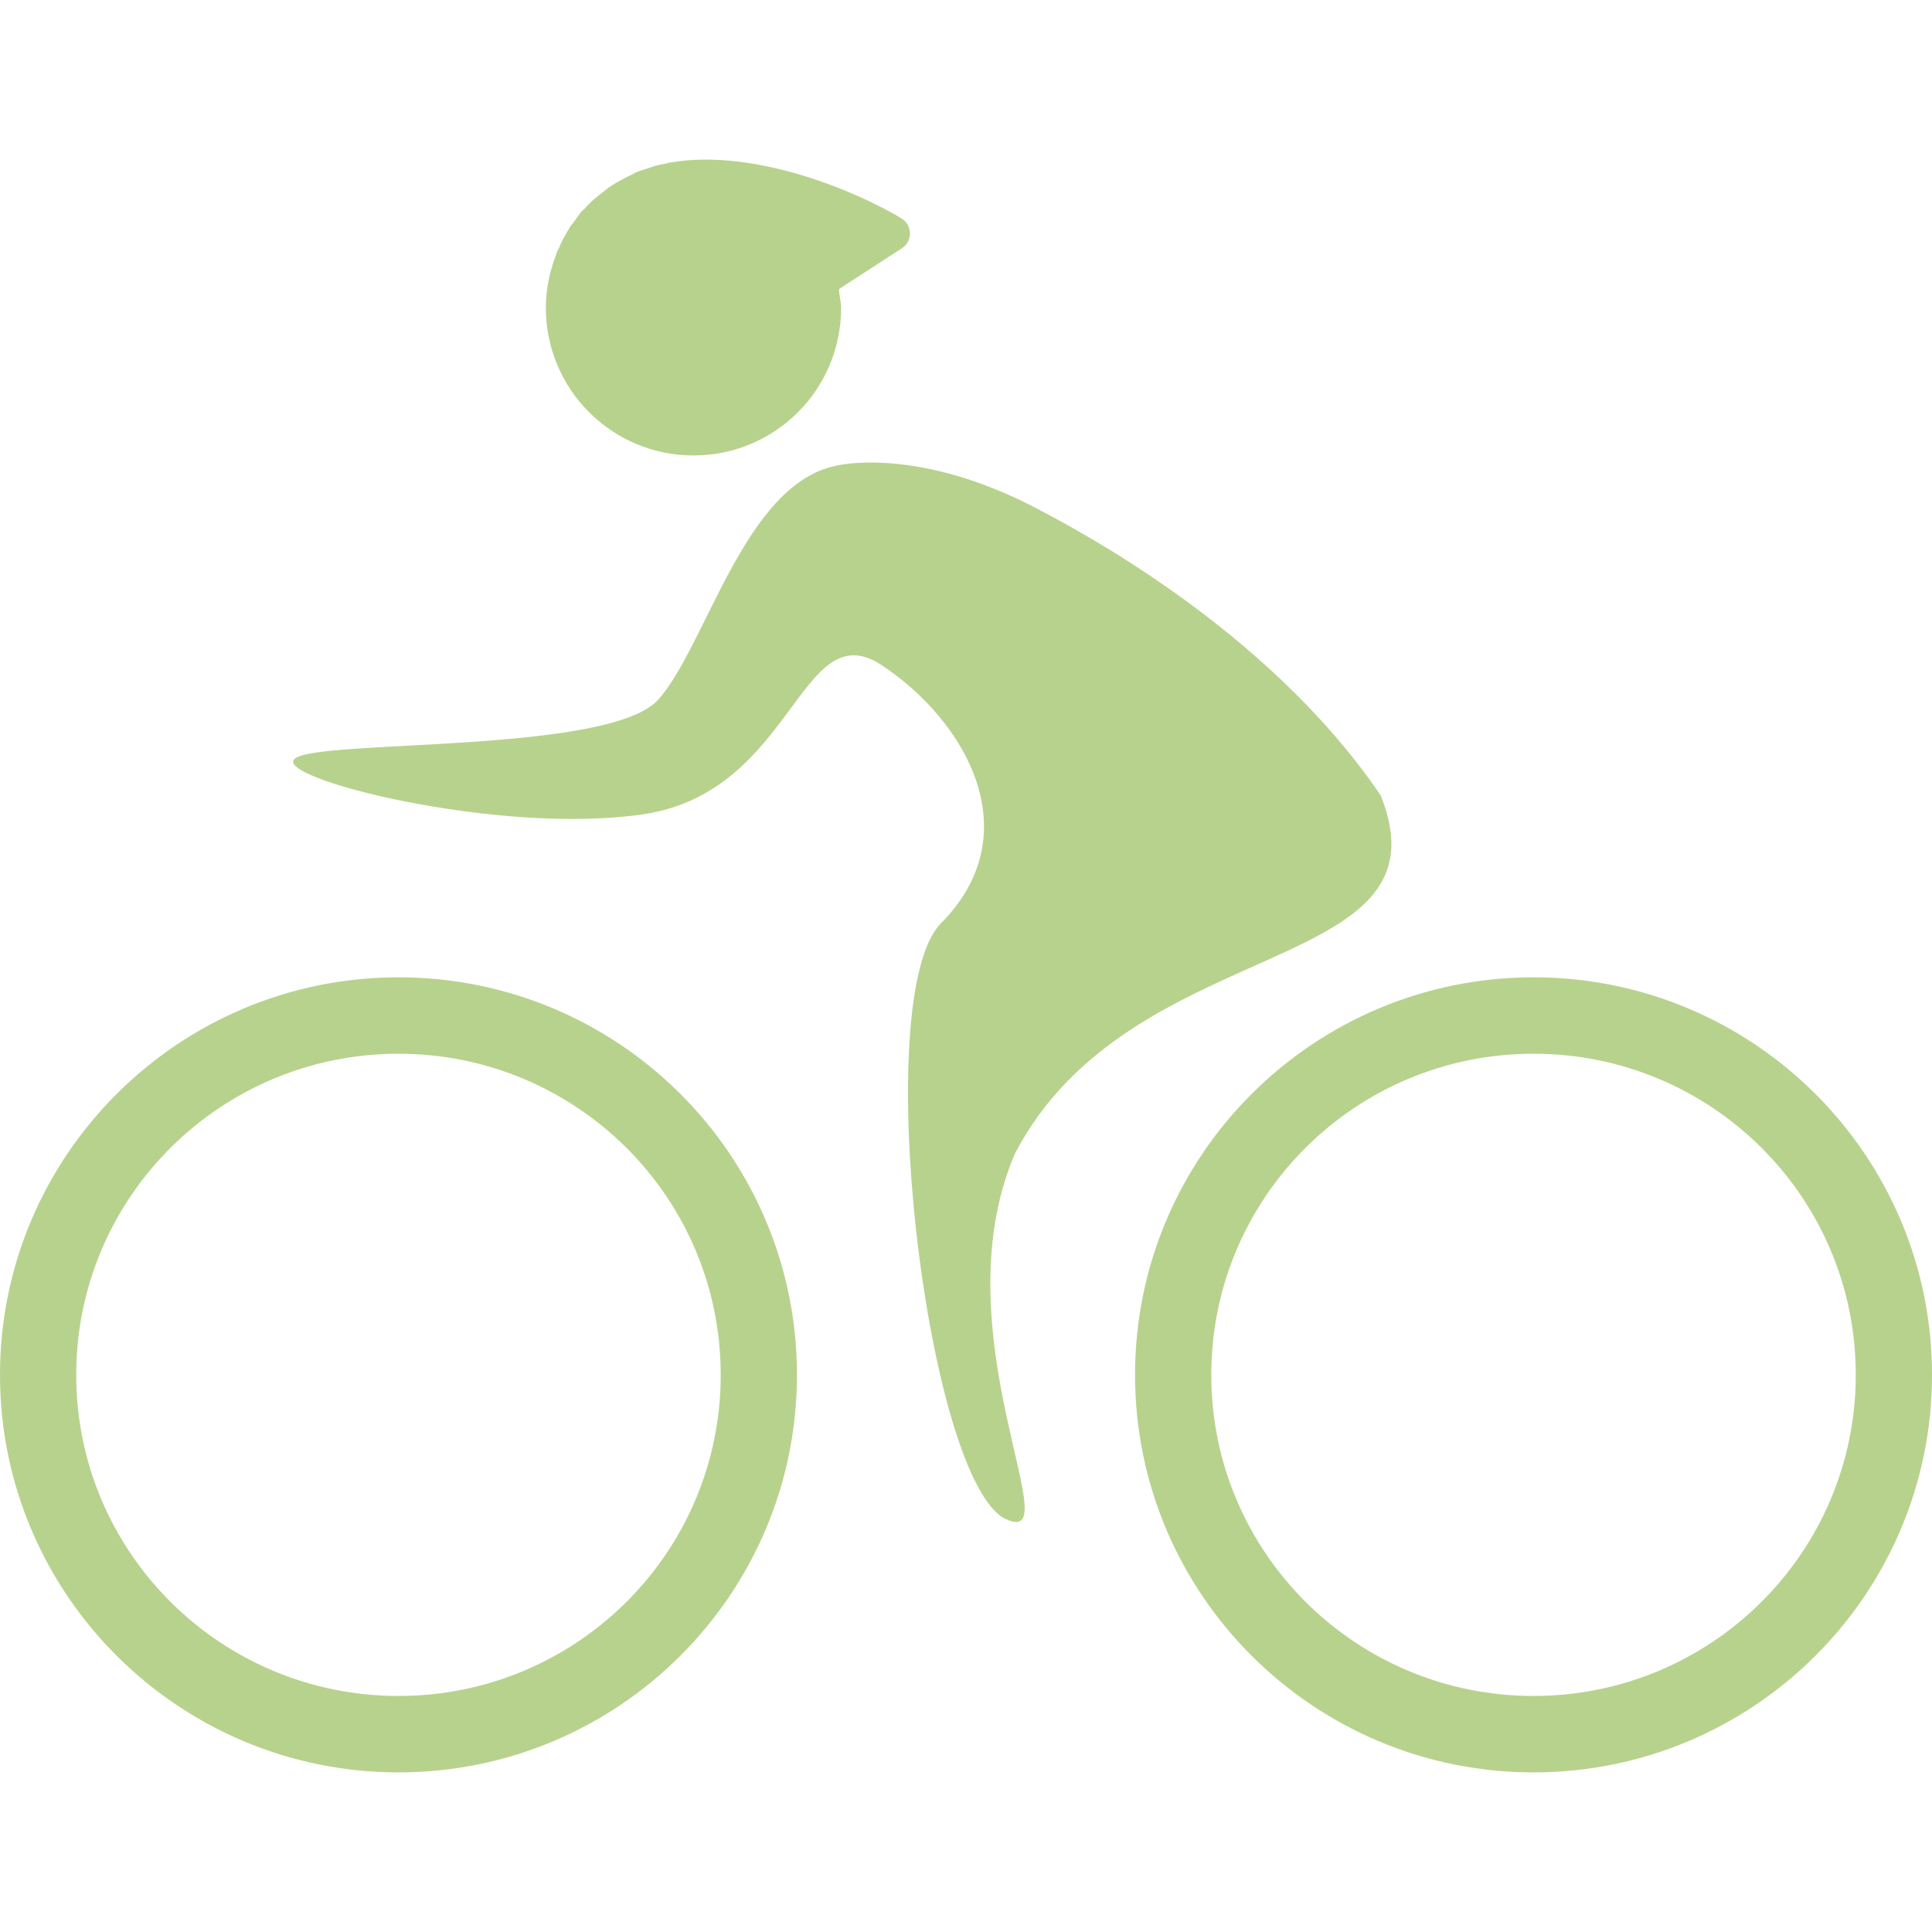
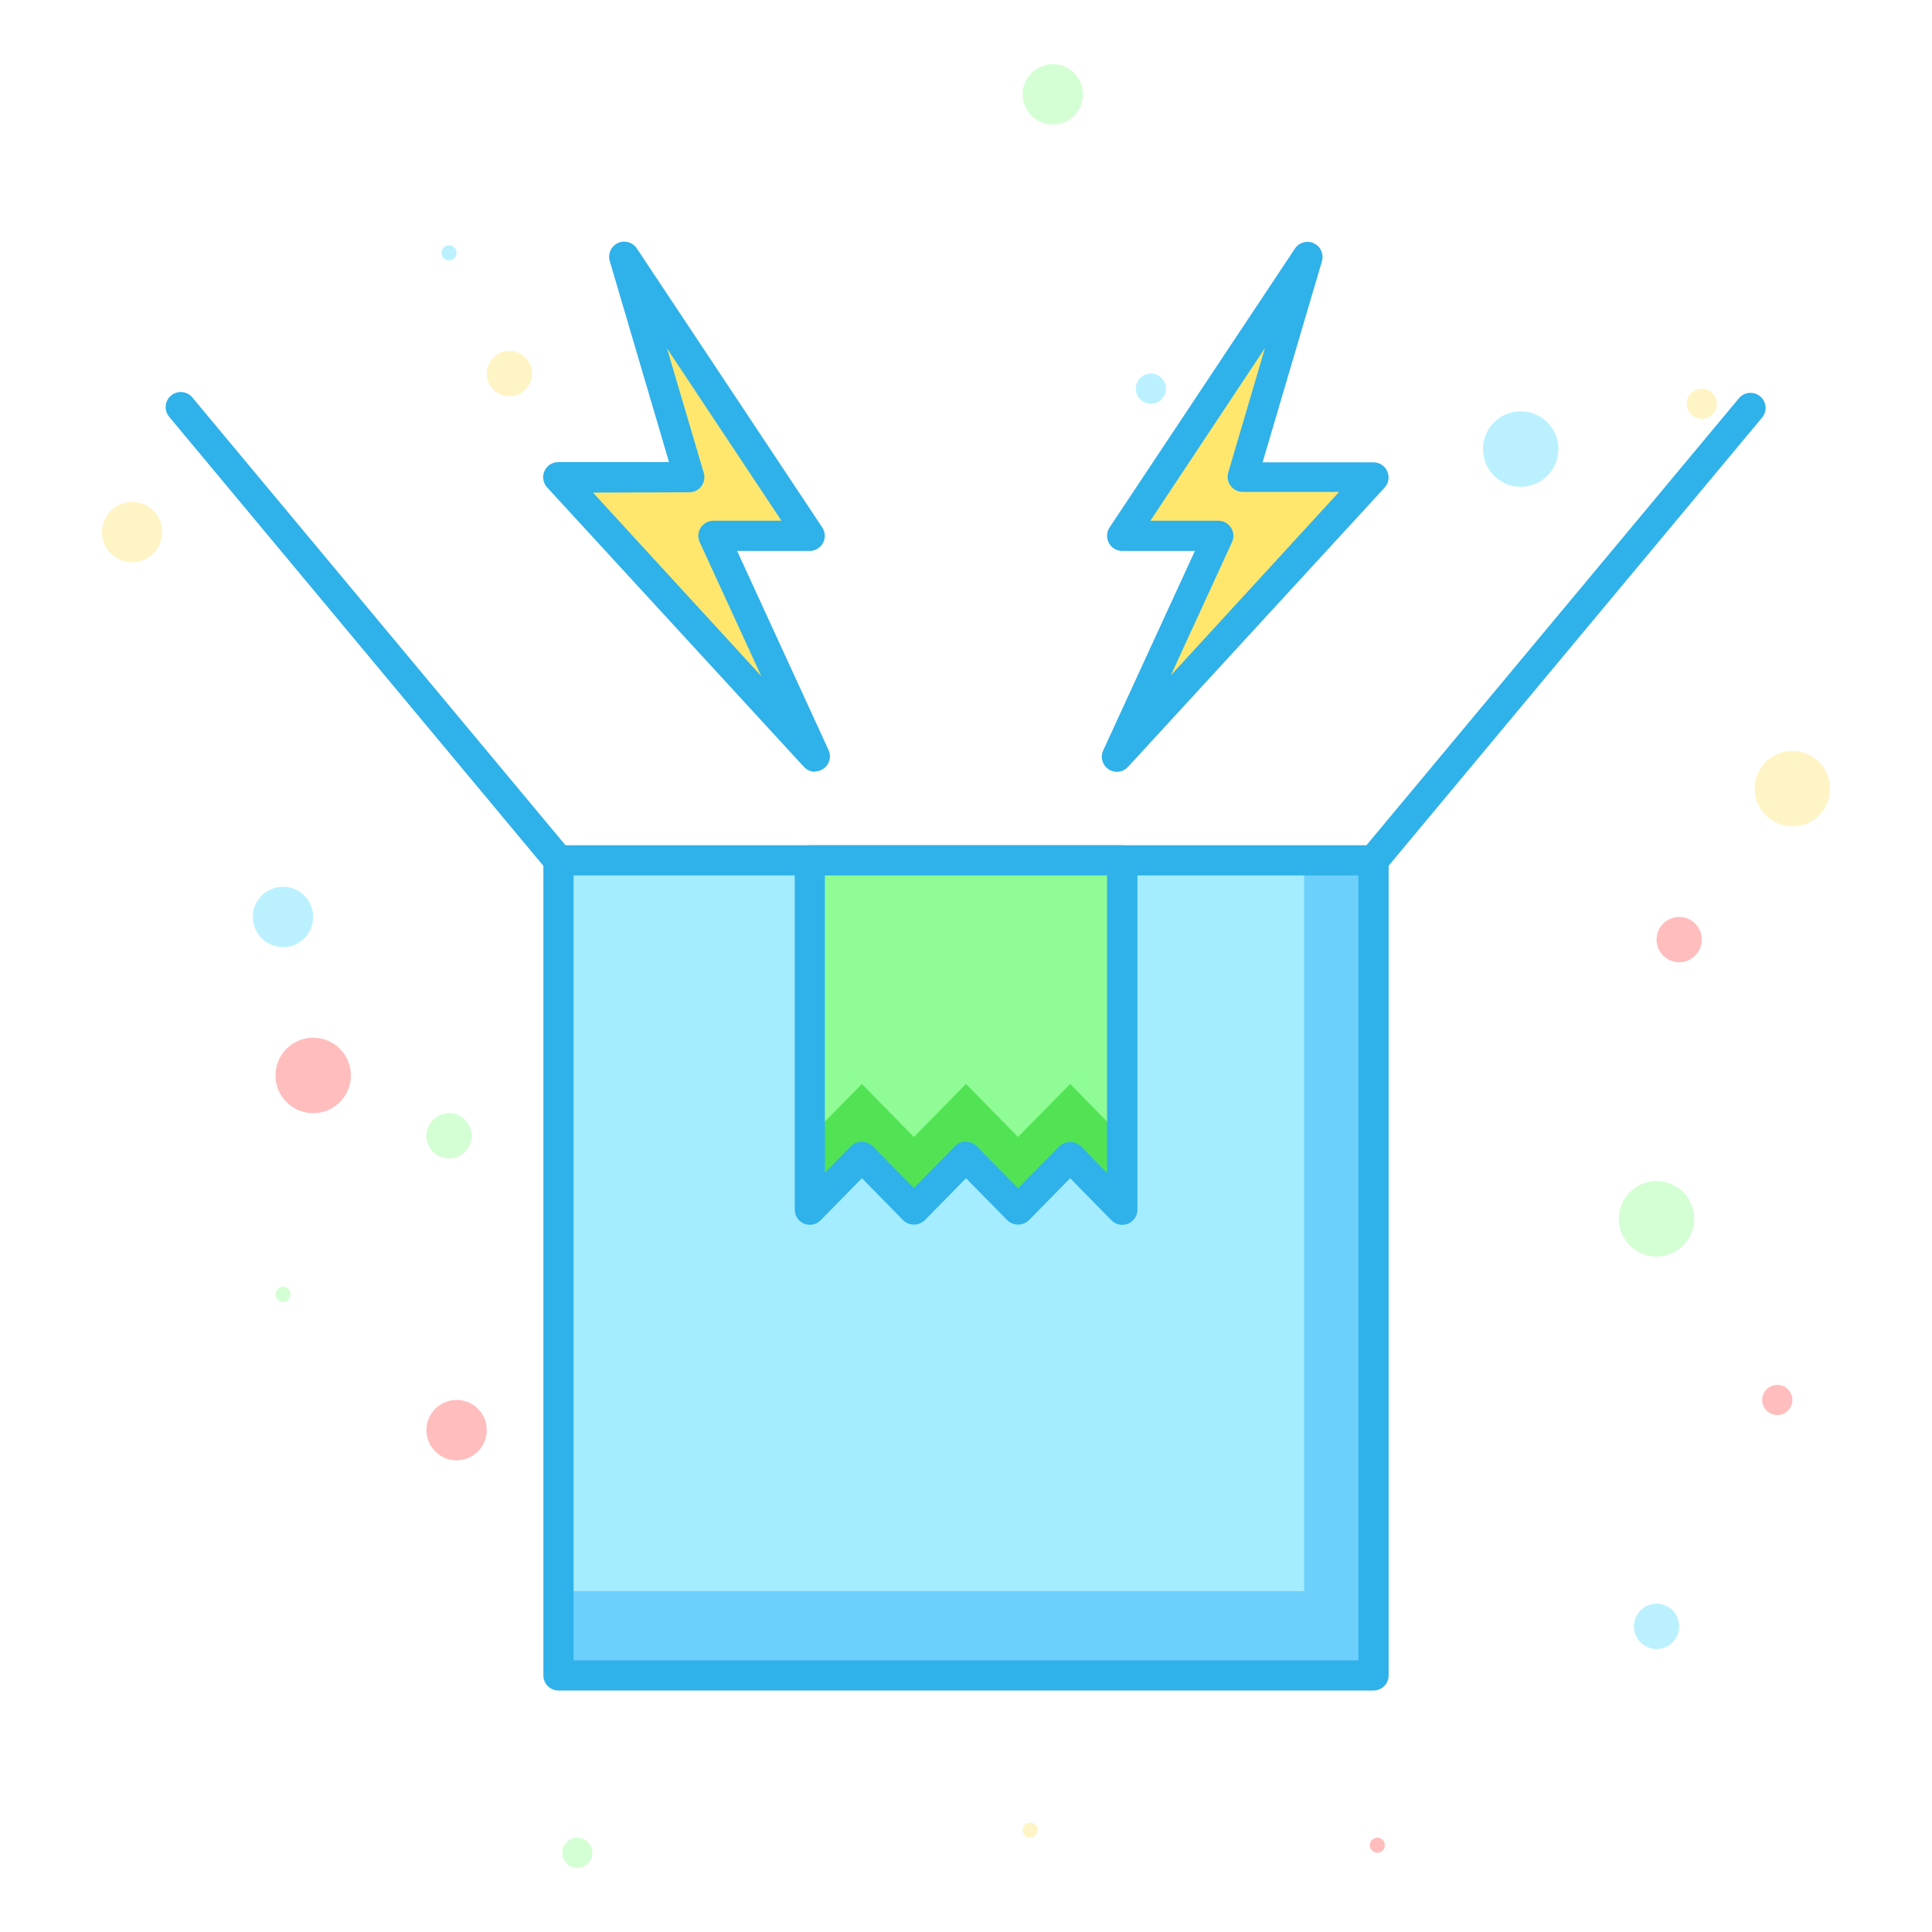
- <svg xmlns="http://www.w3.org/2000/svg" t="1651406626523" class="icon" viewBox="0 0 1024 1024" version="1.1" p-id="5491" width="48" height="48">
-   <path d="M211.2 518C94.8 518 0 612.3 0 728.7s94.8 210.7 211.2 210.7c116.4 0 211.2-94.2 211.2-210.7S327.7 518 211.2 518z m0 380.9c-94.2 0-170.8-76-170.8-170.2S117 558.5 211.2 558.5 382 634.5 382 728.7s-76.5 170.2-170.8 170.2zM812.8 518c-116.4 0-211.2 94.2-211.2 210.7s94.8 210.7 211.2 210.7c116.4 0 211.2-94.2 211.2-210.7S929.2 518 812.8 518z m0 380.9c-94.2 0-170.8-76-170.8-170.2s76.5-170.2 170.8-170.2 170.8 76 170.8 170.2S907 898.9 812.8 898.9zM367.6 241.4c43.2 0 78.2-34.9 78.2-78.2 0-3.3-1.1-6.7-1.1-10l33.3-21.6c6.1-3.9 5.5-12.8-0.6-16.1-22.2-13.3-76.5-37.1-122-29.4-2.8 0.6-5 1.1-7.8 1.7l-10 3.3-3.3 1.7c-3.3 1.7-6.7 3.3-10 5.5-0.6 0.6-1.1 0.6-1.7 1.1-3.3 2.8-6.7 5-10 8.3l-1.7 1.7c-0.6 1.1-1.7 1.7-2.8 2.8-1.7 2.2-2.8 3.9-4.4 6.1-0.6 0.6-1.1 1.1-1.7 2.2-2.2 3.9-4.4 7.2-5.5 10.5l-1.7 3.3v0.6c-3.3 8.3-5.5 18.3-5.5 28.3 0.1 43.2 35 78.2 78.3 78.2z" p-id="5492" fill="#b7d28d" />
-   <path d="M731.8 421.6c-59.9-88.2-161.3-141.4-187.4-154.7-61.5-30.5-101.5-20-101.5-20-48.2 10-68.2 94.3-93.7 123.6-25.5 29.4-180.7 21.1-192.9 31.6-12.8 10 108.1 41 185.2 29.4 79.3-12.2 82.6-106.4 125.3-79.3 45.5 29.9 79.3 89.8 31.6 137.5-37.1 39.4-8.3 286.6 32.7 314.4 39.4 21.6-34.4-95.9 6.7-192.4 61.5-118.6 232.8-93.1 194-190.1z" p-id="5493" fill="#b7d28d" />
+ <svg xmlns="http://www.w3.org/2000/svg" t="1651626736370" class="icon" viewBox="0 0 1024 1024" version="1.1" p-id="2581" width="48" height="48">
+   <path d="M296 456h432v432H296z" fill="#6DD0FC" p-id="2582" />
+   <path d="M296 456h395.2v387.36H296z" fill="#A4ECFF" p-id="2583" />
+   <path d="M728 896H296a8 8 0 0 1-8-8V456a8 8 0 0 1 8-8h432a8 8 0 0 1 8 8v432a8 8 0 0 1-8 8z m-424-16h416V464H304z" fill="#2FB1EA" p-id="2584" />
+   <path d="M728 464a8 8 0 0 1-6.16-13.12l200-240a8 8 0 0 1 12.28 10.24l-200 240a8 8 0 0 1-6.12 2.88zM296 464a8 8 0 0 1-6.16-2.88l-200-240a8 8 0 1 1 12.28-10.24l200 240A8 8 0 0 1 296 464z" fill="#2FB1EA" p-id="2585" />
+   <path d="M429.2 456v185.16l27.6-28.12 27.6 28.12 27.6-28.12 27.6 28.12 27.6-28.12 27.6 28.12V456h-165.6z" fill="#52E355" p-id="2586" />
+   <path d="M429.2 456v146.6l27.6-28.08 27.6 28.08 27.6-28.08 27.6 28.08 27.6-28.08 27.6 28.08V456h-165.6z" fill="#90FC95" p-id="2587" />
+   <path d="M594.8 649.16a8 8 0 0 1-5.72-2.4l-21.88-22.28-21.88 22.28a8.24 8.24 0 0 1-11.4 0l-21.92-22.28-21.88 22.28a8.24 8.24 0 0 1-11.4 0l-21.88-22.28-21.88 22.28a8 8 0 0 1-13.72-5.6V456a8 8 0 0 1 8-8h165.6a8 8 0 0 1 8 8v185.16a8 8 0 0 1-8 8z m-82.8-44a8 8 0 0 1 5.72 2.4l21.88 22.28 21.88-22.28a8.24 8.24 0 0 1 11.4 0l13.88 14.16V464H437.2v157.6l13.88-14.16a8.24 8.24 0 0 1 11.4 0l21.88 22.28 21.88-22.28a8 8 0 0 1 5.76-2.4z" fill="#2FB1EA" p-id="2588" />
+   <path d="M693.16 136L594.8 284.16h51l-53.72 116.92L728 252.92h-69.32L693.16 136z" fill="#FFE76E" p-id="2589" />
+   <path d="M592 409.08a8 8 0 0 1-7.28-11.32L633.32 292h-38.52a8 8 0 0 1-6.8-12.28l98.36-148a8 8 0 0 1 14.32 6.68l-31.48 106.64H728a8 8 0 0 1 5.88 13.4l-136 148a8 8 0 0 1-5.88 2.64zM609.72 276h36a8 8 0 0 1 7.28 11.32l-32.44 70.64 89.2-97.24h-51.08a8 8 0 0 1-7.68-10.28l19.48-66z" fill="#2FB1EA" p-id="2590" />
+   <path d="M330.84 136l98.36 148.16H378.2l53.72 116.92L296 252.92h69.32L330.84 136z" fill="#FFE76E" p-id="2591" />
+   <path d="M432 409.08a8 8 0 0 1-5.88-2.6l-136-148A8 8 0 0 1 296 244.92h58.6l-31.44-106.64a8 8 0 0 1 14.32-6.68l98.36 148a8 8 0 0 1-6.64 12.4h-38.52l48.48 105.56a8 8 0 0 1-7.28 11.32z m-117.72-148l89.2 97.24-32.56-70.84A8 8 0 0 1 378.2 276h36L353.52 184.64l19.48 66a8 8 0 0 1-7.68 10.28z" fill="#2FB1EA" p-id="2592" />
+   <path d="M878 646m-20 0a20 20 0 1 0 40 0 20 20 0 1 0-40 0Z" fill="#D4FFD4" p-id="2593" />
+   <path d="M558 50m-16 0a16 16 0 1 0 32 0 16 16 0 1 0-32 0Z" fill="#D4FFD4" p-id="2594" />
+   <path d="M238 602m-12 0a12 12 0 1 0 24 0 12 12 0 1 0-24 0Z" fill="#D4FFD4" p-id="2595" />
+   <path d="M306 982m-8 0a8 8 0 1 0 16 0 8 8 0 1 0-16 0Z" fill="#D4FFD4" p-id="2596" />
+   <path d="M150 686m-4 0a4 4 0 1 0 8 0 4 4 0 1 0-8 0Z" fill="#D4FFD4" p-id="2597" />
+   <path d="M166 570m-20 0a20 20 0 1 0 40 0 20 20 0 1 0-40 0Z" fill="#FFBDBD" p-id="2598" />
+   <path d="M242 758m-16 0a16 16 0 1 0 32 0 16 16 0 1 0-32 0Z" fill="#FFBDBD" p-id="2599" />
+   <path d="M890 498m-12 0a12 12 0 1 0 24 0 12 12 0 1 0-24 0Z" fill="#FFBDBD" p-id="2600" />
+   <path d="M942 742m-8 0a8 8 0 1 0 16 0 8 8 0 1 0-16 0Z" fill="#FFBDBD" p-id="2601" />
+   <path d="M730 978m-4 0a4 4 0 1 0 8 0 4 4 0 1 0-8 0Z" fill="#FFBDBD" p-id="2602" />
+   <path d="M806 238m-20 0a20 20 0 1 0 40 0 20 20 0 1 0-40 0Z" fill="#BBF1FF" p-id="2603" />
+   <path d="M150 486m-16 0a16 16 0 1 0 32 0 16 16 0 1 0-32 0Z" fill="#BBF1FF" p-id="2604" />
+   <path d="M878 862m-12 0a12 12 0 1 0 24 0 12 12 0 1 0-24 0Z" fill="#BBF1FF" p-id="2605" />
+   <path d="M610 206m-8 0a8 8 0 1 0 16 0 8 8 0 1 0-16 0Z" fill="#BBF1FF" p-id="2606" />
+   <path d="M238 134m-4 0a4 4 0 1 0 8 0 4 4 0 1 0-8 0Z" fill="#BBF1FF" p-id="2607" />
+   <path d="M950 418m-20 0a20 20 0 1 0 40 0 20 20 0 1 0-40 0Z" fill="#FFF4C5" p-id="2608" />
+   <path d="M70 282m-16 0a16 16 0 1 0 32 0 16 16 0 1 0-32 0Z" fill="#FFF4C5" p-id="2609" />
+   <path d="M270 198m-12 0a12 12 0 1 0 24 0 12 12 0 1 0-24 0Z" fill="#FFF4C5" p-id="2610" />
+   <path d="M902 214m-8 0a8 8 0 1 0 16 0 8 8 0 1 0-16 0Z" fill="#FFF4C5" p-id="2611" />
+   <path d="M546 970m-4 0a4 4 0 1 0 8 0 4 4 0 1 0-8 0Z" fill="#FFF4C5" p-id="2612" />
</svg>
